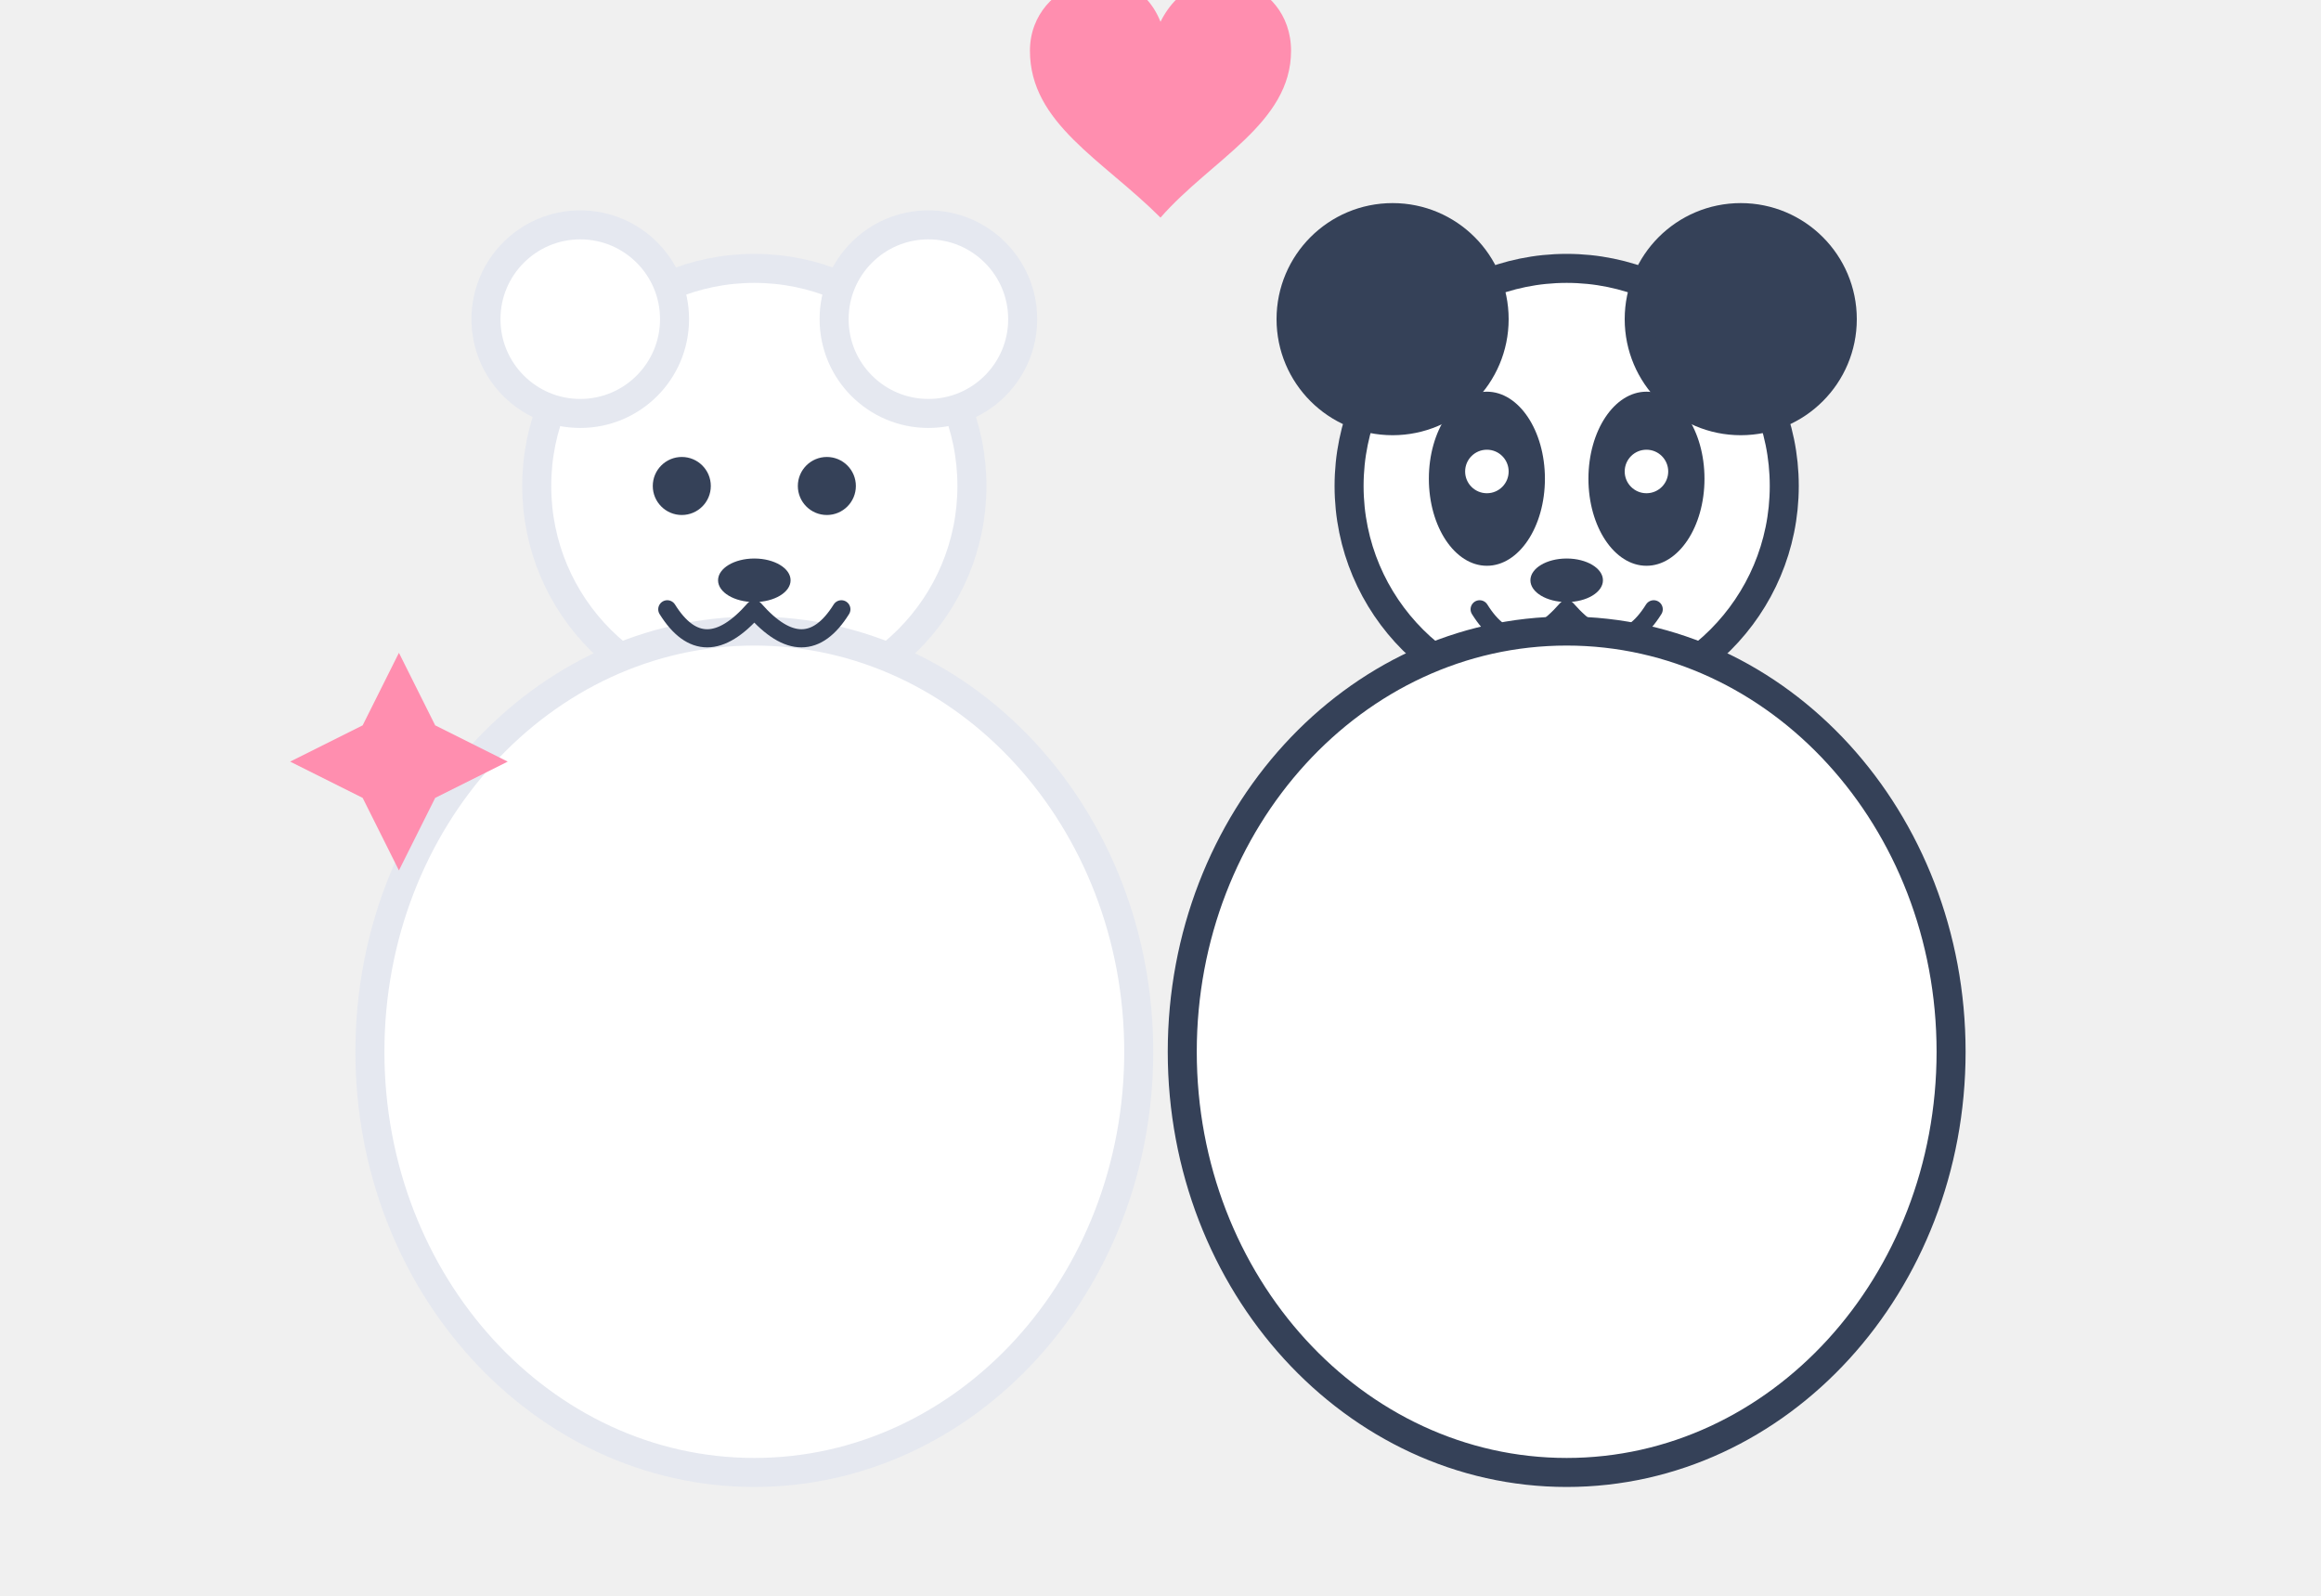
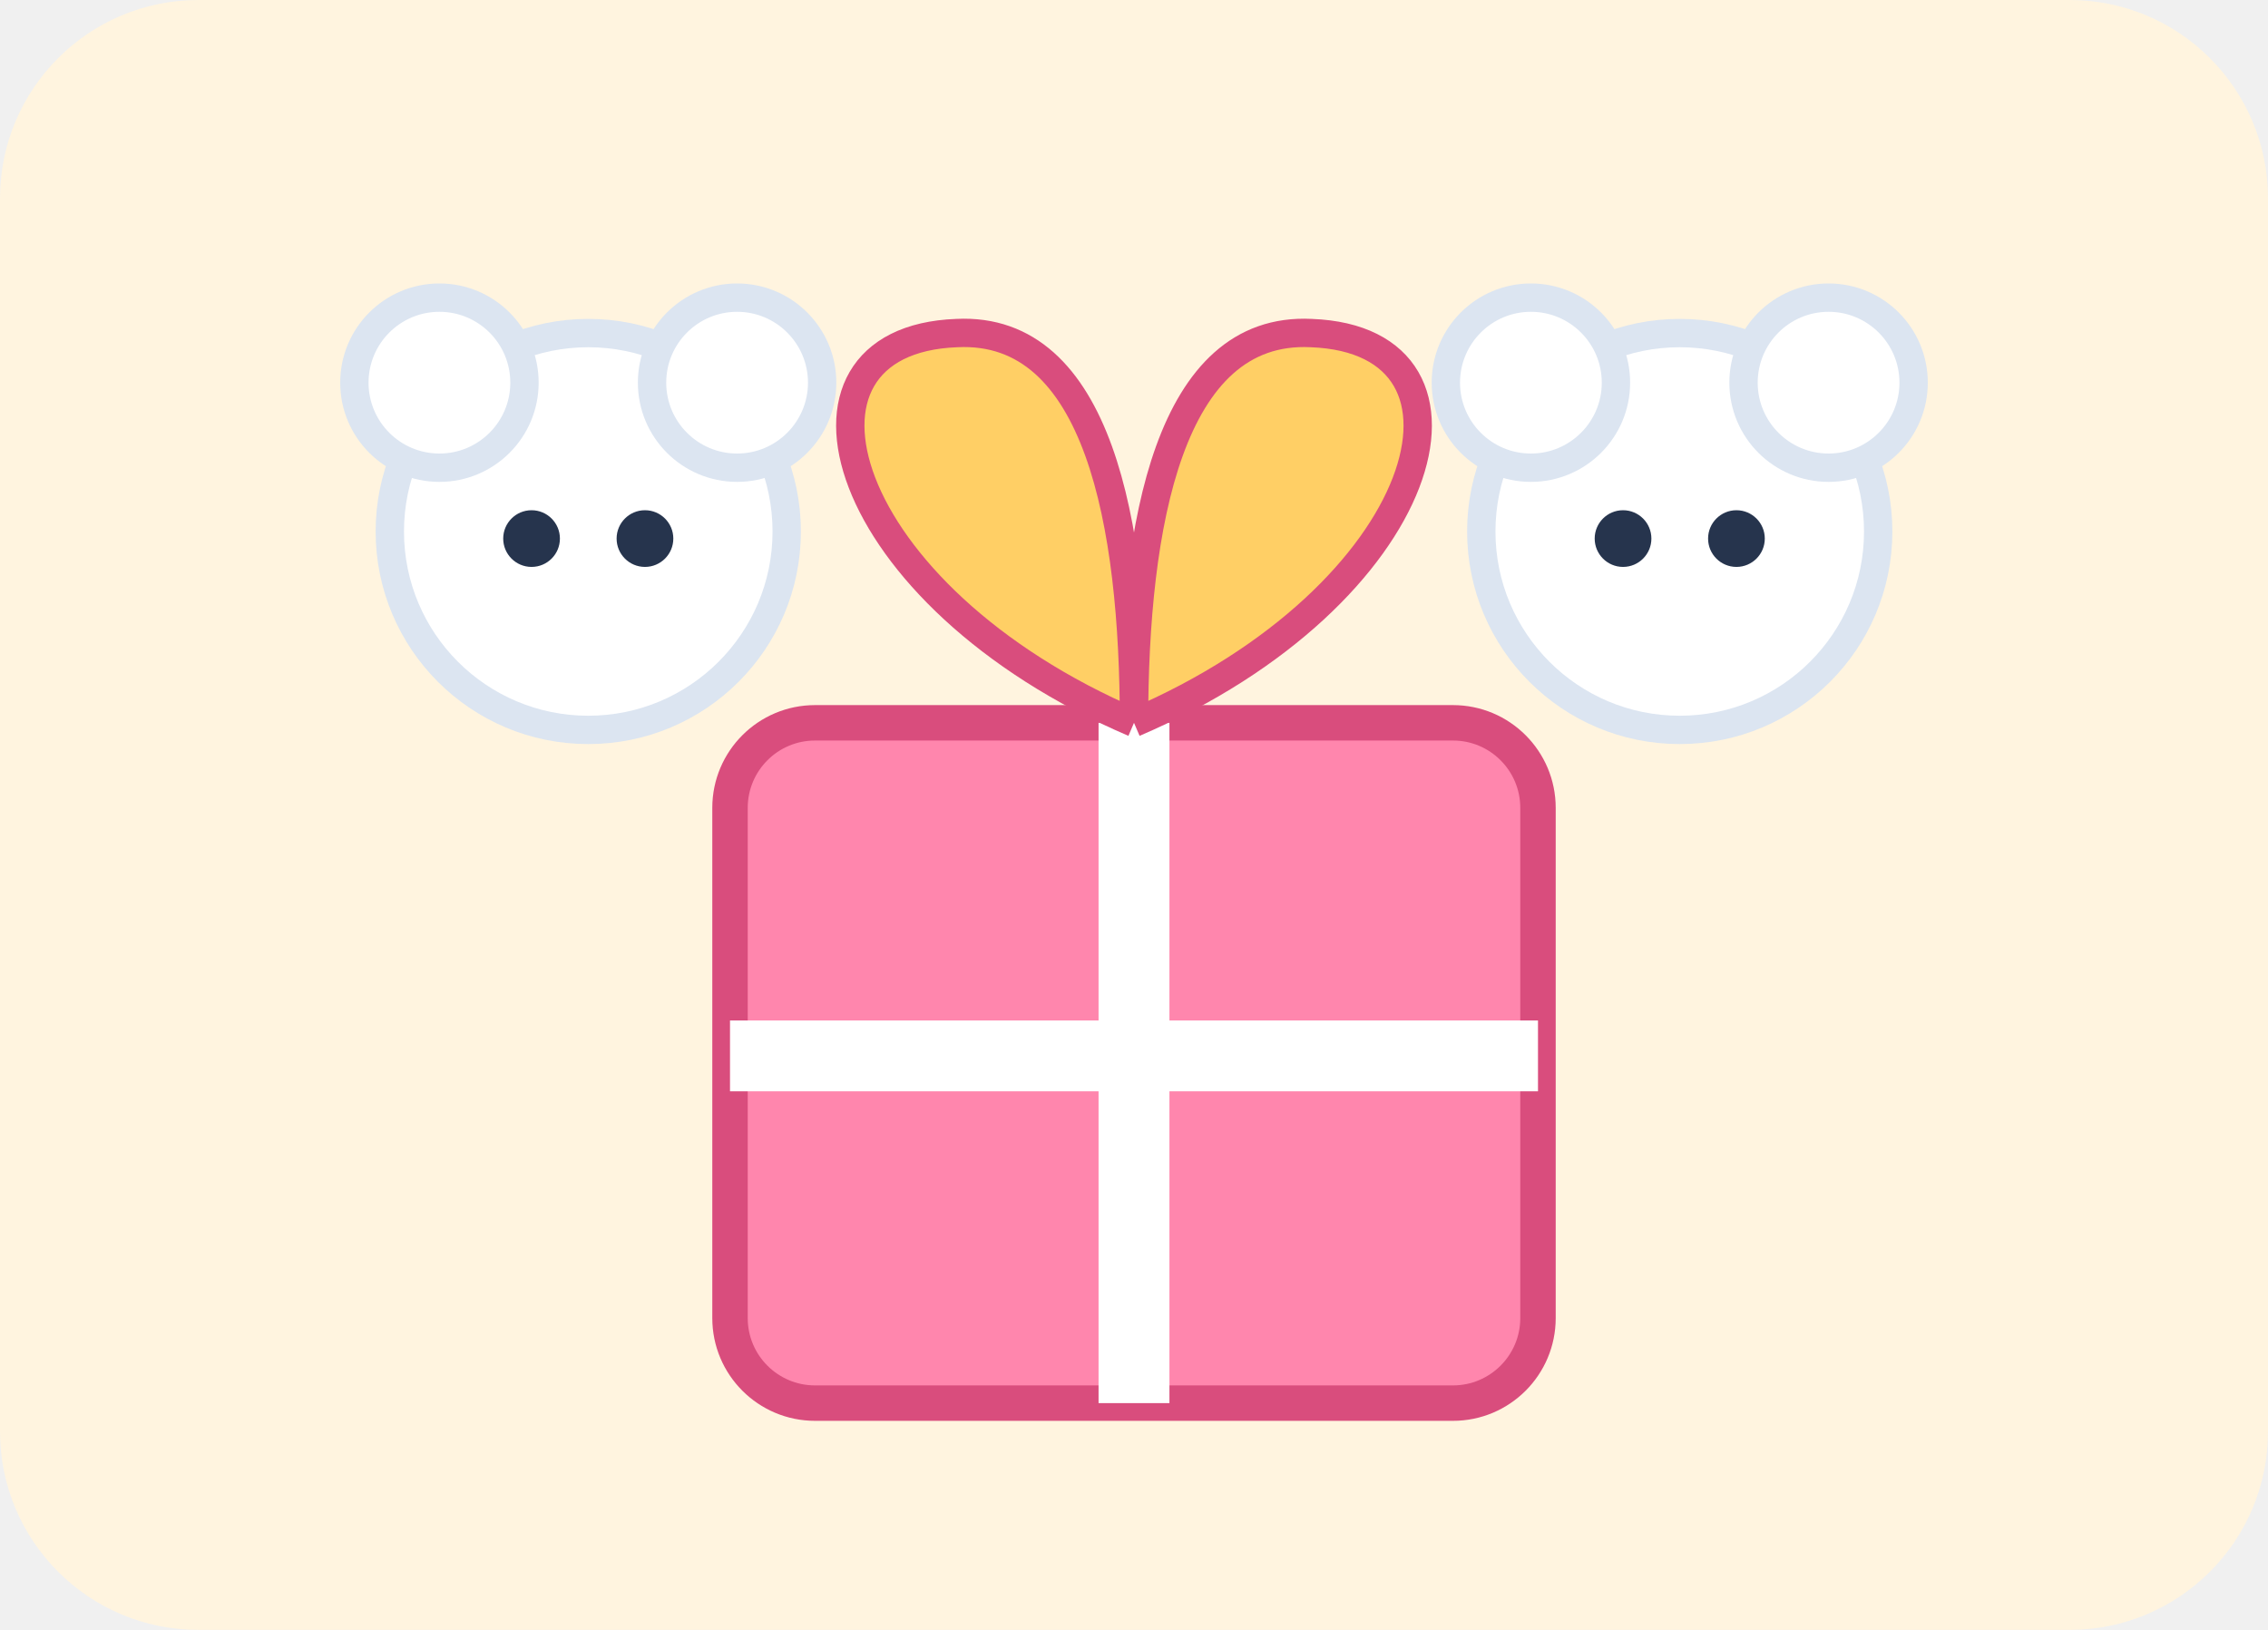
- <svg xmlns="http://www.w3.org/2000/svg" viewBox="0 0 320 220">
-   <g class="b">
-     <g fill="#fff" stroke="#e5e8f0" stroke-width="4">
-       <circle cx="104" cy="67" r="30" />
-       <circle cx="80" cy="44" r="13" />
-       <circle cx="128" cy="44" r="13" />
-       <ellipse cx="104" cy="145" rx="53" ry="58" />
-     </g>
-     <g fill="#354158">
-       <circle cx="94" cy="67" r="4" />
-       <circle cx="114" cy="67" r="4" />
-       <ellipse cx="104" cy="80" rx="5" ry="3" />
-     </g>
-     <path d="M104 84q-7 8-12 0m12 0q7 8 12 0" fill="none" stroke="#354158" stroke-width="2.5" stroke-linecap="round" />
-     <g fill="#fff" stroke="#354158" stroke-width="4">
-       <circle cx="216" cy="67" r="30" />
-       <circle cx="192" cy="44" r="14" fill="#354158" />
-       <circle cx="240" cy="44" r="14" fill="#354158" />
-       <ellipse cx="216" cy="145" rx="53" ry="58" />
-     </g>
-     <g fill="#354158">
-       <ellipse cx="205" cy="66" rx="8" ry="12" />
-       <ellipse cx="227" cy="66" rx="8" ry="12" />
-       <ellipse cx="216" cy="80" rx="5" ry="3" />
-     </g>
-     <g fill="#fff">
-       <circle cx="205" cy="65" r="3" />
-       <circle cx="227" cy="65" r="3" />
-     </g>
-     <path d="M216 84q-7 8-12 0m12 0q7 8 12 0" fill="none" stroke="#354158" stroke-width="2.5" stroke-linecap="round" />
+ <svg xmlns="http://www.w3.org/2000/svg" viewBox="0 0 320 230">
+   <rect width="320" height="230" rx="28" fill="#fff4df" />
+   <rect x="103" y="102" width="114" height="96" rx="12" fill="#ff86ad" stroke="#d94d7d" stroke-width="5" />
+   <path d="M160 102v96m-57-49h114" stroke="#fff" stroke-width="10" />
+   <path d="M160 102c-42-18-52-54-25-55 20-1 25 27 25 55 0-28 5-56 25-55 27 1 17 37-25 55" fill="#ffcf65" stroke="#d94d7d" stroke-width="4" />
+   <g fill="#fff" stroke="#dce5f1" stroke-width="4">
+     <circle cx="83" cy="75" r="28" />
+     <circle cx="62" cy="54" r="12" />
+     <circle cx="104" cy="54" r="12" />
+     <circle cx="237" cy="75" r="28" />
+     <circle cx="216" cy="54" r="12" />
+     <circle cx="258" cy="54" r="12" />
  </g>
-   <g fill="#ff8eaf">
-     <path d="M160 30c-8-8-18-13-18-23 0-10 14-14 18-4 5-10 18-6 18 4 0 10-11 15-18 23z" />
-     <path d="M55 90l5 10 10 5-10 5-5 10-5-10-10-5 10-5z" class="spark" />
+   <g fill="#26344d">
+     <circle cx="75" cy="76" r="4" />
+     <circle cx="91" cy="76" r="4" />
+     <circle cx="229" cy="76" r="4" />
+     <circle cx="245" cy="76" r="4" />
  </g>
-   <style>.b{transform-origin:160px 150px;animation:b 2.4s ease-in-out infinite}@keyframes b{50%{transform:translateY(-7px) rotate(1deg)}}.h{transform-origin:160px 95px;animation:h .9s infinite}@keyframes h{50%{transform:scale(1.15)}}.spark{animation:tw 1s infinite alternate}@keyframes tw{to{opacity:.2;transform:scale(.7)}}</style>
</svg>
